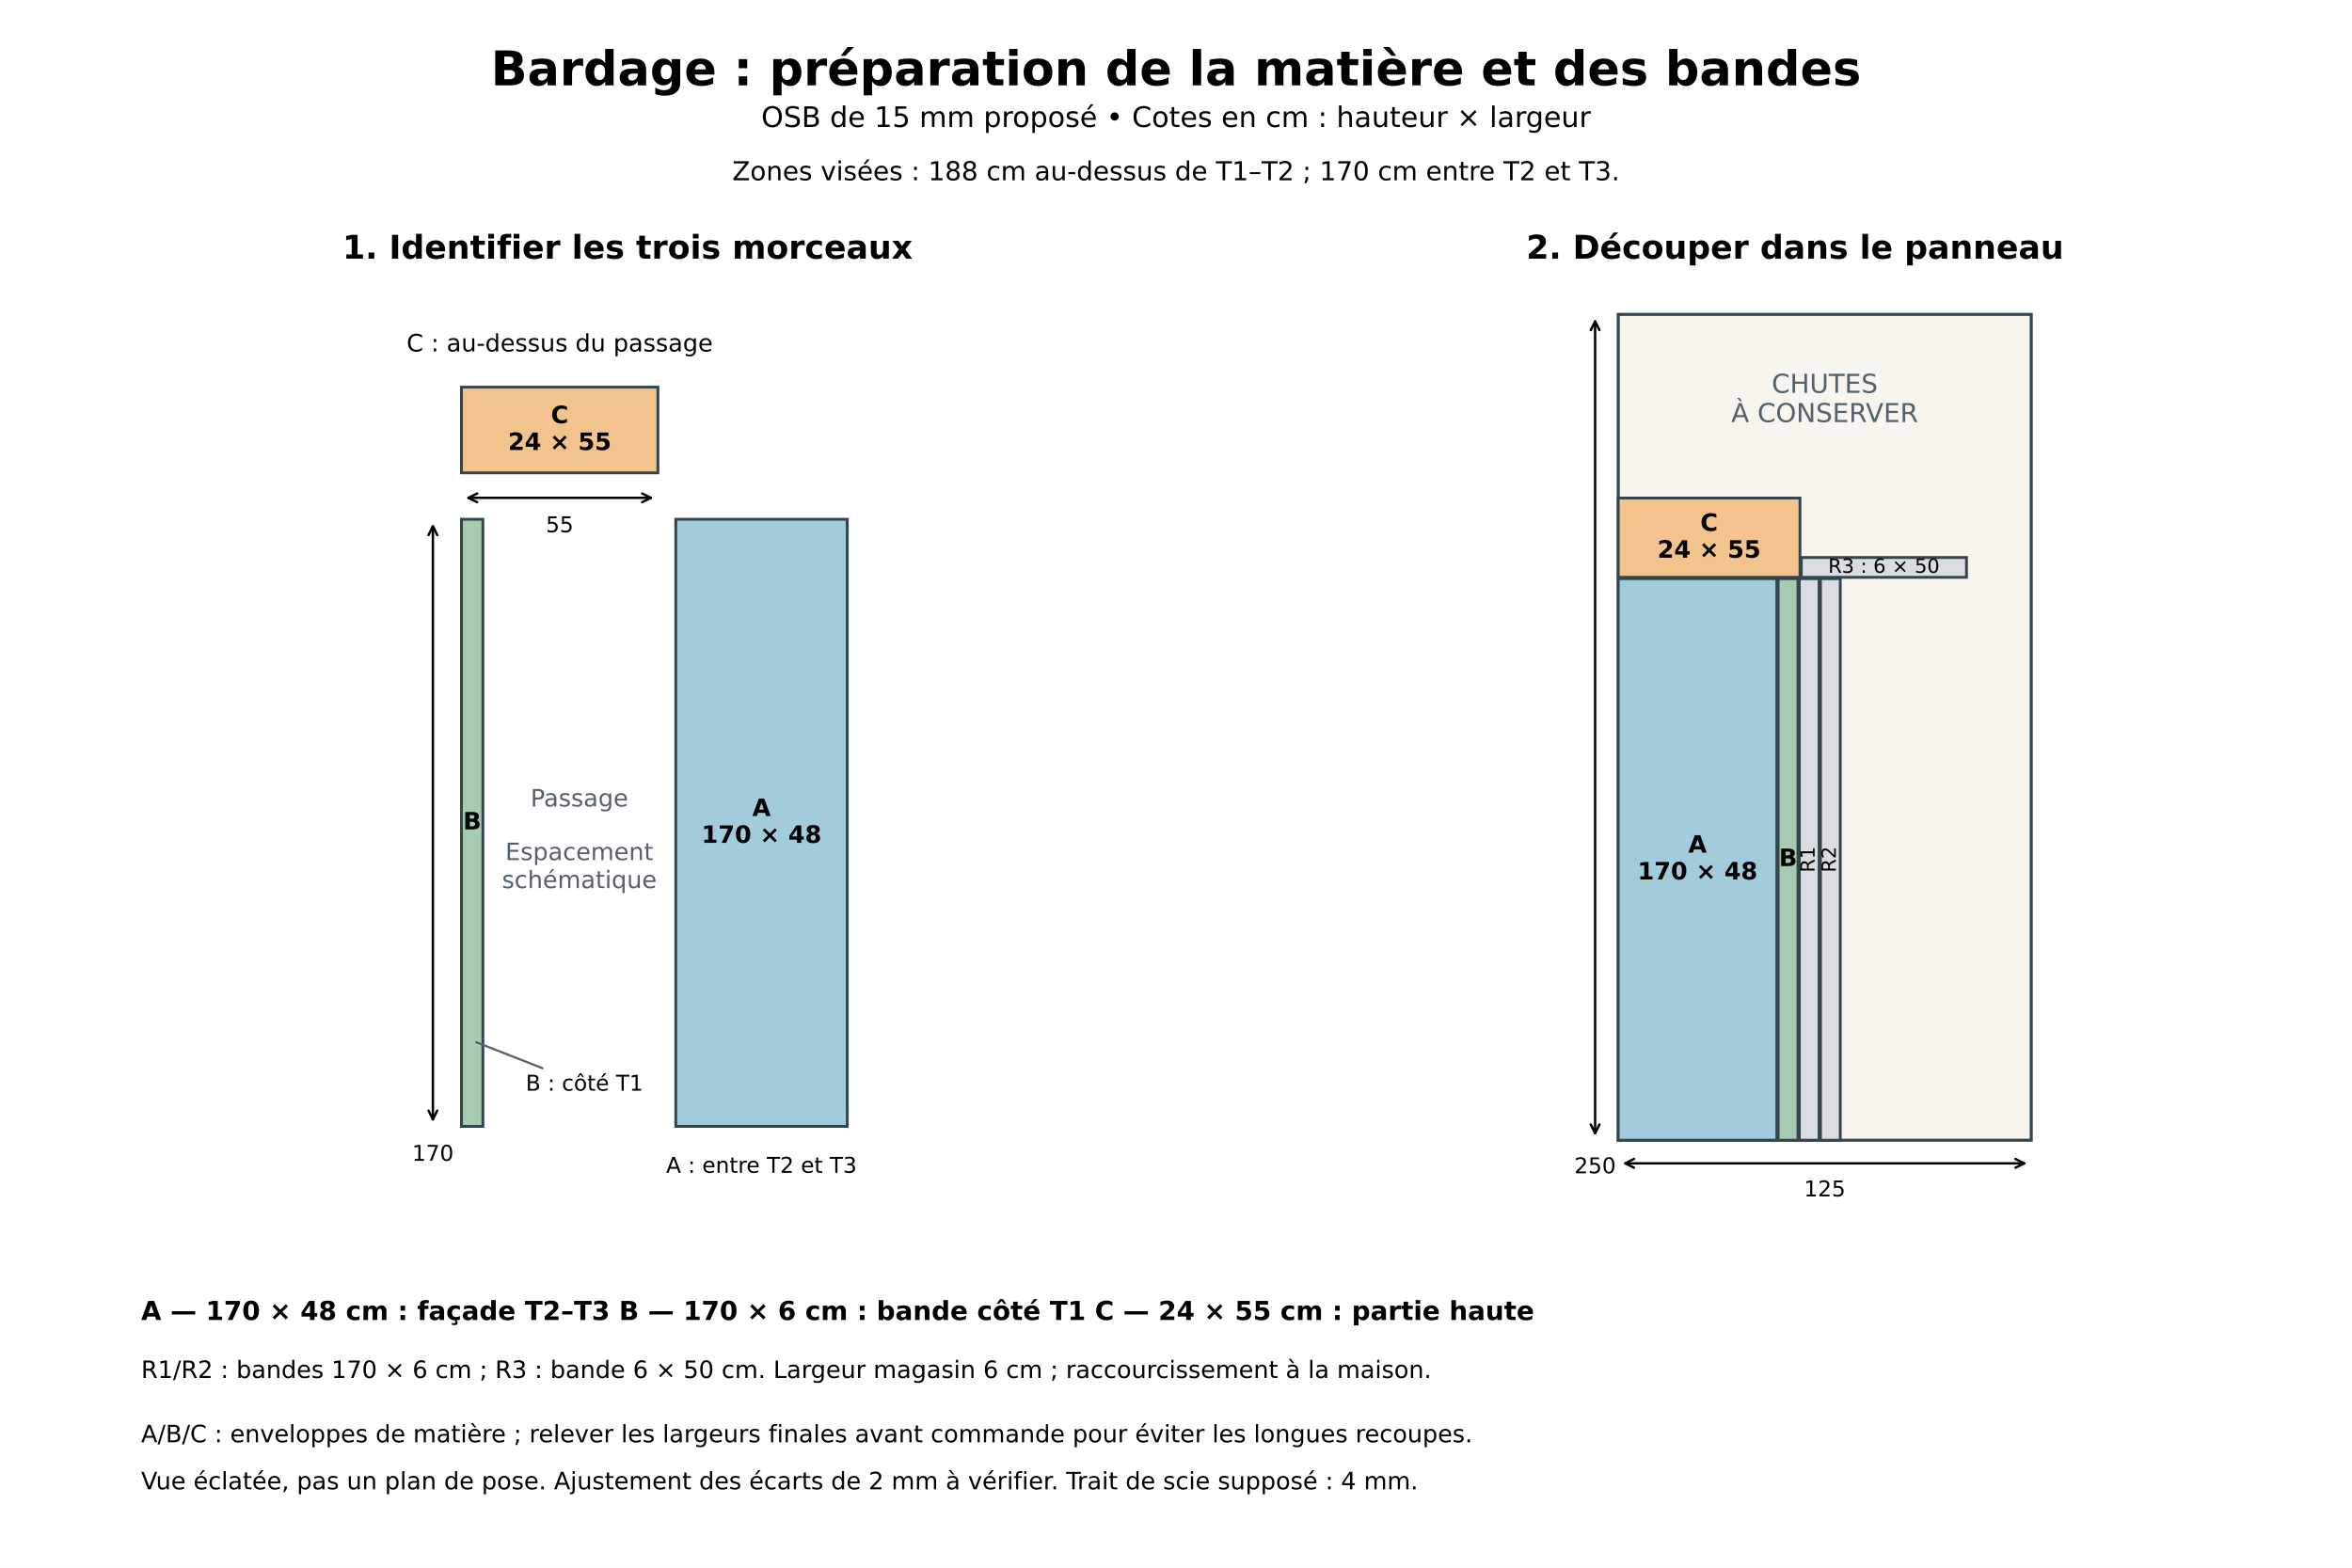
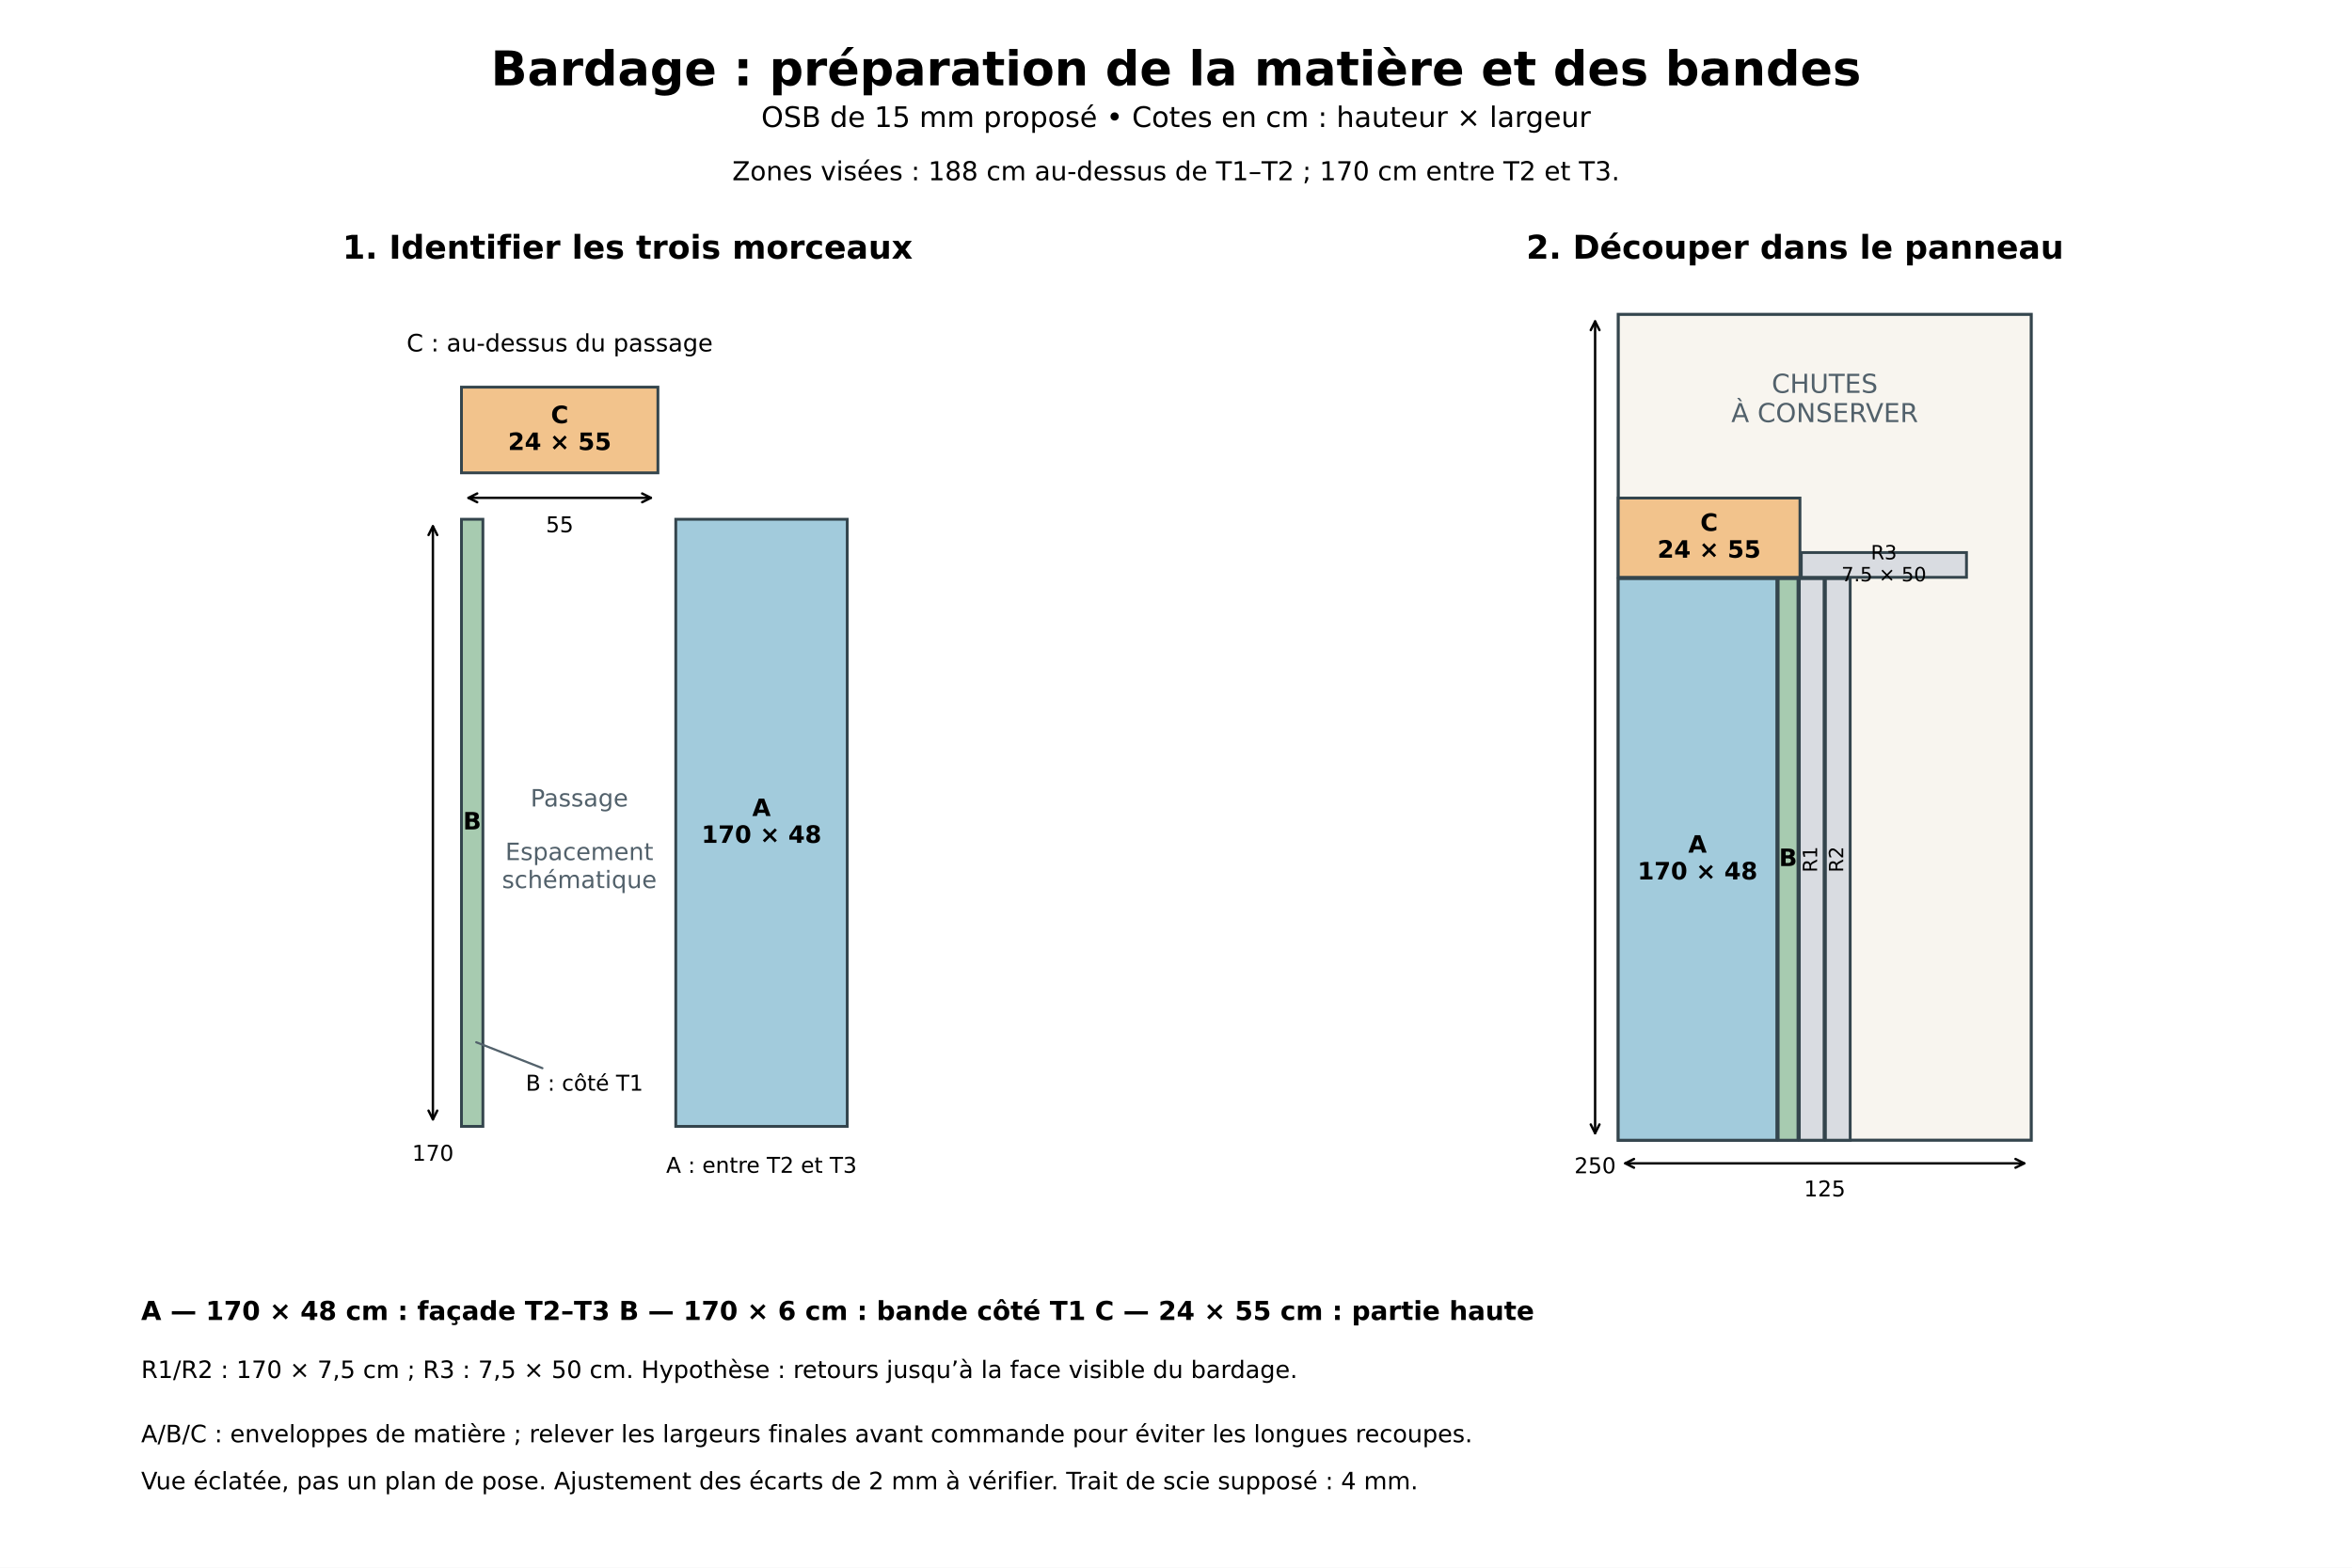
<svg xmlns="http://www.w3.org/2000/svg" width="1080pt" height="720pt" viewBox="0 0 1080 720" version="1.1">
  <defs>
    <style type="text/css">*{stroke-linejoin: round; stroke-linecap: butt}</style>
  </defs>
  <g id="figure_1">
    <g id="patch_1">
      <path d="M 0 720 L 1080 720 L 1080 0 L 0 0 z " style="fill: #ffffff" />
    </g>
    <g id="axes_1">
      <g id="patch_2">
-         <path d="M 211.896 517.316 L 221.737 517.316 L 221.737 238.49 L 211.896 238.49 z " clip-path="url(#p33d4238b20)" style="fill: #a7cbb0; stroke: #34454d; stroke-width: 1.3; stroke-linejoin: miter" />
+         <path d="M 211.896 517.316 L 221.737 517.316 L 221.737 238.49 L 211.896 238.49 z " clip-path="url(#p703bc5e2bf)" style="fill: #a7cbb0; stroke: #34454d; stroke-width: 1.3; stroke-linejoin: miter" />
      </g>
      <g id="patch_3">
-         <path d="M 310.306 517.316 L 389.033 517.316 L 389.033 238.49 L 310.306 238.49 z " clip-path="url(#p33d4238b20)" style="fill: #a2cbdc; stroke: #34454d; stroke-width: 1.3; stroke-linejoin: miter" />
+         <path d="M 310.306 517.316 L 389.033 517.316 L 389.033 238.49 L 310.306 238.49 z " clip-path="url(#p703bc5e2bf)" style="fill: #a2cbdc; stroke: #34454d; stroke-width: 1.3; stroke-linejoin: miter" />
      </g>
      <g id="patch_4">
-         <path d="M 211.896 217.168 L 302.105 217.168 L 302.105 177.804 L 211.896 177.804 z " clip-path="url(#p33d4238b20)" style="fill: #f2c38c; stroke: #34454d; stroke-width: 1.3; stroke-linejoin: miter" />
+         <path d="M 211.896 217.168 L 302.105 217.168 L 302.105 177.804 L 211.896 177.804 z " clip-path="url(#p703bc5e2bf)" style="fill: #f2c38c; stroke: #34454d; stroke-width: 1.3; stroke-linejoin: miter" />
      </g>
      <g id="text_1">
        <text style="font: 700 11px 'DejaVu Sans'; text-anchor: middle" x="216.817" y="380.938" transform="rotate(-0 216.8169 380.938)">B</text>
      </g>
      <g id="text_2">
        <text style="font: 700 11px 'DejaVu Sans'" transform="translate(345.4129 374.7792)">A</text>
        <text style="font: 700 11px 'DejaVu Sans'" transform="translate(322.0972 387.0968)">170 × 48</text>
      </g>
      <g id="text_3">
        <text style="font: 700 11px 'DejaVu Sans'" transform="translate(252.9642 194.3622)">C</text>
        <text style="font: 700 11px 'DejaVu Sans'" transform="translate(233.2553 206.6798)">24 × 55</text>
      </g>
      <g id="text_4">
        <text style="font: 11px 'DejaVu Sans'; text-anchor: middle" x="257.001" y="161.402" transform="rotate(-0 257.0007 161.4023)">C : au-dessus du passage</text>
      </g>
      <g id="text_5">
        <text style="fill: #52616b; font: 11px 'DejaVu Sans'" transform="translate(243.6056 370.3984)">Passage</text>
        <text style="fill: #52616b; font: 11px 'DejaVu Sans'" transform="translate(266.0216 382.716)" />
        <text style="fill: #52616b; font: 11px 'DejaVu Sans'" transform="translate(232.0273 395.0336)">Espacement</text>
        <text style="fill: #52616b; font: 11px 'DejaVu Sans'" transform="translate(230.489 407.8792)">schématique</text>
      </g>
      <g id="text_6">
        <text style="font: 10px 'DejaVu Sans'; text-anchor: middle" x="349.669" y="538.638" transform="rotate(-0 349.6694 538.6378)">A : entre T2 et T3</text>
      </g>
      <g id="patch_5">
        <path d="M 249.063 490.586 Q 233.871 484.634 218.679 478.682 " style="fill: none; stroke: #52616b; stroke-linecap: round" />
      </g>
      <g id="text_7">
        <text style="font: 10px 'DejaVu Sans'; text-anchor: start" x="241.419" y="500.914" transform="rotate(-0 241.4192 500.9143)">B : côté T1</text>
      </g>
      <g id="patch_6">
        <path d="M 198.775 241.723 Q 198.775 377.906 198.775 514.088 " style="fill: none; stroke: #000000; stroke-width: 1.1; stroke-linecap: round" />
        <path d="M 196.775 245.723 L 198.775 241.723 L 200.775 245.723 " style="fill: none; stroke: #000000; stroke-width: 1.1; stroke-linecap: round" />
        <path d="M 200.775 510.088 L 198.775 514.088 L 196.775 510.088 " style="fill: none; stroke: #000000; stroke-width: 1.1; stroke-linecap: round" />
      </g>
      <g id="text_8">
        <text style="font: 10px 'DejaVu Sans'; text-anchor: middle" x="198.775" y="533.115" transform="rotate(-0 198.7752 533.115)">170</text>
      </g>
      <g id="patch_7">
        <path d="M 298.874 228.649 Q 257 228.649 215.126 228.649 " style="fill: none; stroke: #000000; stroke-width: 1.1; stroke-linecap: round" />
        <path d="M 294.874 226.649 L 298.874 228.649 L 294.874 230.649 " style="fill: none; stroke: #000000; stroke-width: 1.1; stroke-linecap: round" />
        <path d="M 219.126 230.649 L 215.126 228.649 L 219.126 226.649 " style="fill: none; stroke: #000000; stroke-width: 1.1; stroke-linecap: round" />
      </g>
      <g id="text_9">
        <text style="font: 10px 'DejaVu Sans'; text-anchor: middle" x="257.001" y="244.448" transform="rotate(-0 257.0007 244.4479)">55</text>
      </g>
      <g id="text_10">
        <text style="font: 700 15px 'DejaVu Sans'; text-anchor: middle" x="288.164" y="118.8" transform="rotate(-0 288.1636 118.8)">1. Identifier les trois morceaux</text>
      </g>
    </g>
    <g id="axes_2">
      <g id="patch_8">
-         <path d="M 743.069 523.671 L 932.712 523.671 L 932.712 144.386 L 743.069 144.386 z " clip-path="url(#p5512b19053)" style="fill: #f8f5ef; stroke: #34454d; stroke-width: 1.4; stroke-linejoin: miter" />
+         <path d="M 743.069 523.671 L 932.712 523.671 L 932.712 144.386 L 743.069 144.386 z " clip-path="url(#p21d70507a1)" style="fill: #f8f5ef; stroke: #34454d; stroke-width: 1.4; stroke-linejoin: miter" />
      </g>
      <g id="patch_9">
-         <path d="M 743.069 523.671 L 815.892 523.671 L 815.892 265.757 L 743.069 265.757 z " clip-path="url(#p5512b19053)" style="fill: #a2cbdc; stroke: #34454d; stroke-width: 1.3; stroke-linejoin: miter" />
+         <path d="M 743.069 523.671 L 815.892 523.671 L 815.892 265.757 L 743.069 265.757 z " clip-path="url(#p21d70507a1)" style="fill: #a2cbdc; stroke: #34454d; stroke-width: 1.3; stroke-linejoin: miter" />
      </g>
      <g id="patch_10">
-         <path d="M 816.499 523.671 L 825.602 523.671 L 825.602 265.757 L 816.499 265.757 z " clip-path="url(#p5512b19053)" style="fill: #a7cbb0; stroke: #34454d; stroke-width: 1.3; stroke-linejoin: miter" />
+         <path d="M 816.499 523.671 L 825.602 523.671 L 825.602 265.757 L 816.499 265.757 z " clip-path="url(#p21d70507a1)" style="fill: #a7cbb0; stroke: #34454d; stroke-width: 1.3; stroke-linejoin: miter" />
      </g>
      <g id="patch_11">
-         <path d="M 826.209 523.671 L 835.312 523.671 L 835.312 265.757 L 826.209 265.757 z " clip-path="url(#p5512b19053)" style="fill: #d9dce1; stroke: #34454d; stroke-width: 1.3; stroke-linejoin: miter" />
+         <path d="M 826.209 523.671 L 837.587 523.671 L 837.587 265.757 L 826.209 265.757 z " clip-path="url(#p21d70507a1)" style="fill: #d9dce1; stroke: #34454d; stroke-width: 1.3; stroke-linejoin: miter" />
      </g>
      <g id="patch_12">
-         <path d="M 835.918 523.671 L 845.021 523.671 L 845.021 265.757 L 835.918 265.757 z " clip-path="url(#p5512b19053)" style="fill: #d9dce1; stroke: #34454d; stroke-width: 1.3; stroke-linejoin: miter" />
+         <path d="M 838.194 523.671 L 849.573 523.671 L 849.573 265.757 L 838.194 265.757 z " clip-path="url(#p21d70507a1)" style="fill: #d9dce1; stroke: #34454d; stroke-width: 1.3; stroke-linejoin: miter" />
      </g>
      <g id="patch_13">
-         <path d="M 743.069 265.15 L 826.512 265.15 L 826.512 228.739 L 743.069 228.739 z " clip-path="url(#p5512b19053)" style="fill: #f2c38c; stroke: #34454d; stroke-width: 1.3; stroke-linejoin: miter" />
+         <path d="M 743.069 265.15 L 826.512 265.15 L 826.512 228.739 L 743.069 228.739 z " clip-path="url(#p21d70507a1)" style="fill: #f2c38c; stroke: #34454d; stroke-width: 1.3; stroke-linejoin: miter" />
      </g>
      <g id="patch_14">
-         <path d="M 827.119 265.15 L 902.976 265.15 L 902.976 256.047 L 827.119 256.047 z " clip-path="url(#p5512b19053)" style="fill: #d9dce1; stroke: #34454d; stroke-width: 1.3; stroke-linejoin: miter" />
+         <path d="M 827.119 265.15 L 902.976 265.15 L 902.976 253.772 L 827.119 253.772 z " clip-path="url(#p21d70507a1)" style="fill: #d9dce1; stroke: #34454d; stroke-width: 1.3; stroke-linejoin: miter" />
      </g>
      <g id="text_11">
        <text style="font: 700 11px 'DejaVu Sans'" transform="translate(775.2242 391.5908)">A</text>
        <text style="font: 700 11px 'DejaVu Sans'" transform="translate(751.9085 403.9084)">170 × 48</text>
      </g>
      <g id="text_12">
        <text style="font: 700 11px 'DejaVu Sans'; text-anchor: middle" x="821.05" y="397.75" transform="rotate(-0 821.0504 397.7496)">B</text>
      </g>
      <g id="text_13">
-         <text style="font: 9px 'DejaVu Sans'" transform="translate(833.2435 400.7042) rotate(-90)">R1</text>
+         <text style="font: 9px 'DejaVu Sans'" transform="translate(834.3814 400.7042) rotate(-90)">R1</text>
      </g>
      <g id="text_14">
-         <text style="font: 9px 'DejaVu Sans'" transform="translate(842.9532 400.7042) rotate(-90)">R2</text>
+         <text style="font: 9px 'DejaVu Sans'" transform="translate(846.3668 400.7042) rotate(-90)">R2</text>
      </g>
      <g id="text_15">
        <text style="font: 700 11px 'DejaVu Sans'" transform="translate(780.7542 243.8211)">C</text>
        <text style="font: 700 11px 'DejaVu Sans'" transform="translate(761.0453 256.1387)">24 × 55</text>
      </g>
      <g id="text_16">
-         <text style="font: 9px 'DejaVu Sans'; text-anchor: middle" x="865.048" y="263.082" transform="rotate(-0 865.0475 263.0823)">R3 : 6 × 50</text>
+         <text style="font: 9px 'DejaVu Sans'" transform="translate(859.0576 256.9054)">R3</text>
+         <text style="font: 9px 'DejaVu Sans'" transform="translate(845.5337 266.9835)">7.5 × 50</text>
      </g>
      <g id="text_17">
        <text style="fill: #52616b; font: 12px 'DejaVu Sans'" transform="translate(813.5325 180.424)">CHUTES</text>
        <text style="fill: #52616b; font: 12px 'DejaVu Sans'" transform="translate(794.9738 193.8614)">À CONSERVER</text>
      </g>
      <g id="patch_15">
        <path d="M 929.483 534.291 Q 837.892 534.291 746.3 534.291 " style="fill: none; stroke: #000000; stroke-width: 1.1; stroke-linecap: round" />
        <path d="M 925.483 532.291 L 929.483 534.291 L 925.483 536.291 " style="fill: none; stroke: #000000; stroke-width: 1.1; stroke-linecap: round" />
        <path d="M 750.3 536.291 L 746.3 534.291 L 750.3 532.291 " style="fill: none; stroke: #000000; stroke-width: 1.1; stroke-linecap: round" />
      </g>
      <g id="text_18">
        <text style="font: 10px 'DejaVu Sans'; text-anchor: middle" x="837.891" y="549.476" transform="rotate(-0 837.8906 549.4756)">125</text>
      </g>
      <g id="patch_16">
        <path d="M 732.449 147.615 Q 732.449 334.028 732.449 520.441 " style="fill: none; stroke: #000000; stroke-width: 1.1; stroke-linecap: round" />
        <path d="M 730.449 151.615 L 732.449 147.615 L 734.449 151.615 " style="fill: none; stroke: #000000; stroke-width: 1.1; stroke-linecap: round" />
        <path d="M 734.449 516.441 L 732.449 520.441 L 730.449 516.441 " style="fill: none; stroke: #000000; stroke-width: 1.1; stroke-linecap: round" />
      </g>
      <g id="text_19">
        <text style="font: 10px 'DejaVu Sans'; text-anchor: middle" x="732.449" y="538.856" transform="rotate(-0 732.4492 538.8556)">250</text>
      </g>
      <g id="text_20">
        <text style="font: 700 15px 'DejaVu Sans'; text-anchor: middle" x="824.236" y="118.8" transform="rotate(-0 824.2364 118.8)">2. Découper dans le panneau</text>
      </g>
    </g>
    <g id="text_21">
      <text style="font: 700 22px 'DejaVu Sans'; text-anchor: middle" x="540" y="39.197" transform="rotate(-0 540 39.19656)">Bardage : préparation de la matière et des bandes</text>
    </g>
    <g id="text_22">
      <text style="font: 13px 'DejaVu Sans'; text-anchor: middle" x="540" y="58.32" transform="rotate(-0 540 58.32)">OSB de 15 mm proposé • Cotes en cm : hauteur × largeur</text>
    </g>
    <g id="text_23">
      <text style="font: 12px 'DejaVu Sans'; text-anchor: middle" x="540" y="82.8" transform="rotate(-0 540 82.8)">Zones visées : 188 cm au-dessus de T1–T2 ; 170 cm entre T2 et T3.</text>
    </g>
    <g id="text_24">
      <text style="font: 700 12px 'DejaVu Sans'; text-anchor: start" x="64.8" y="606.24" transform="rotate(-0 64.8 606.24)">A — 170 × 48 cm : façade T2–T3     B — 170 × 6 cm : bande côté T1     C — 24 × 55 cm : partie haute</text>
    </g>
    <g id="text_25">
-       <text style="font: 11px 'DejaVu Sans'; text-anchor: start" x="64.8" y="632.88" transform="rotate(-0 64.8 632.88)">R1/R2 : bandes 170 × 6 cm ; R3 : bande 6 × 50 cm. Largeur magasin 6 cm ; raccourcissement à la maison.</text>
+       <text style="font: 11px 'DejaVu Sans'; text-anchor: start" x="64.8" y="632.88" transform="rotate(-0 64.8 632.88)">R1/R2 : 170 × 7,5 cm ; R3 : 7,5 × 50 cm. Hypothèse : retours jusqu’à la face visible du bardage.</text>
    </g>
    <g id="text_26">
      <text style="font: 11px 'DejaVu Sans'; text-anchor: start" x="64.8" y="662.4" transform="rotate(-0 64.8 662.4)">A/B/C : enveloppes de matière ; relever les largeurs finales avant commande pour éviter les longues recoupes.</text>
    </g>
    <g id="text_27">
      <text style="font: 11px 'DejaVu Sans'; text-anchor: start" x="64.8" y="684" transform="rotate(-0 64.8 684)">Vue éclatée, pas un plan de pose. Ajustement des écarts de 2 mm à vérifier. Trait de scie supposé : 4 mm.</text>
    </g>
  </g>
  <defs>
-     <clipPath id="p33d4238b20">
+     <clipPath id="p703bc5e2bf">
      <rect x="175.813" y="136.8" width="224.701" height="424.8" />
    </clipPath>
-     <clipPath id="p5512b19053">
+     <clipPath id="p21d70507a1">
      <rect x="708.175" y="136.8" width="232.123" height="424.8" />
    </clipPath>
  </defs>
</svg>
